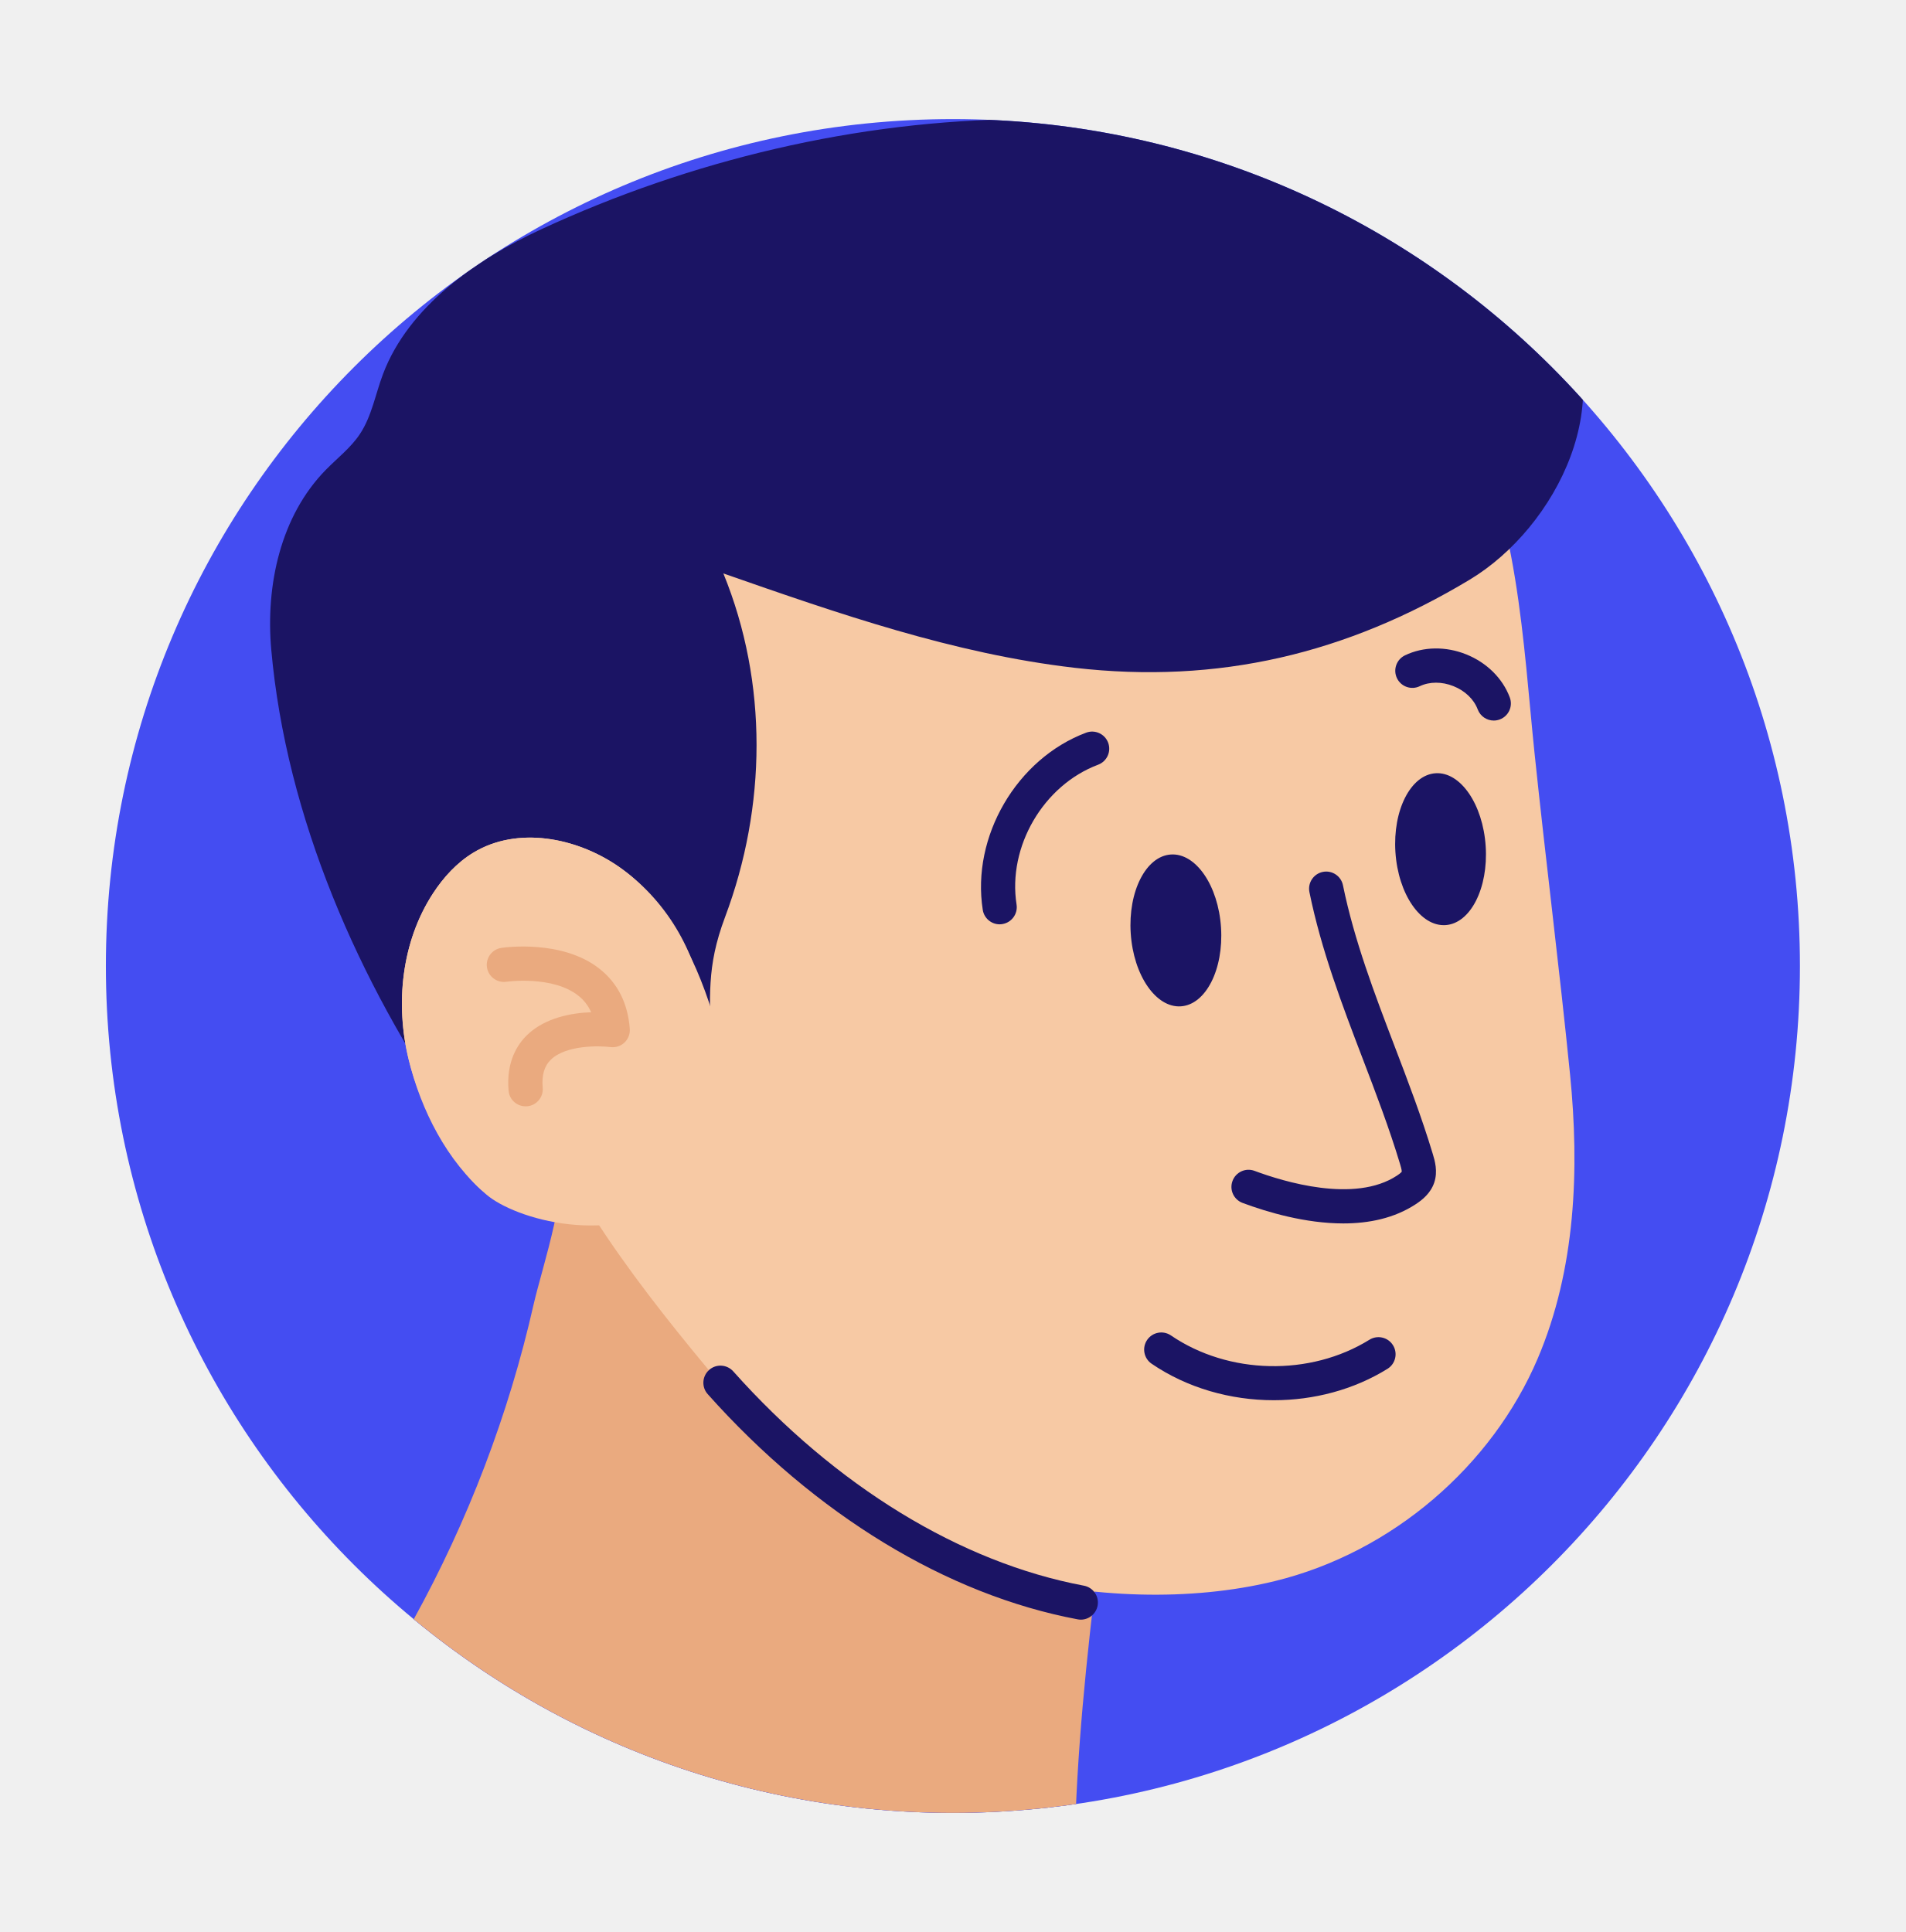
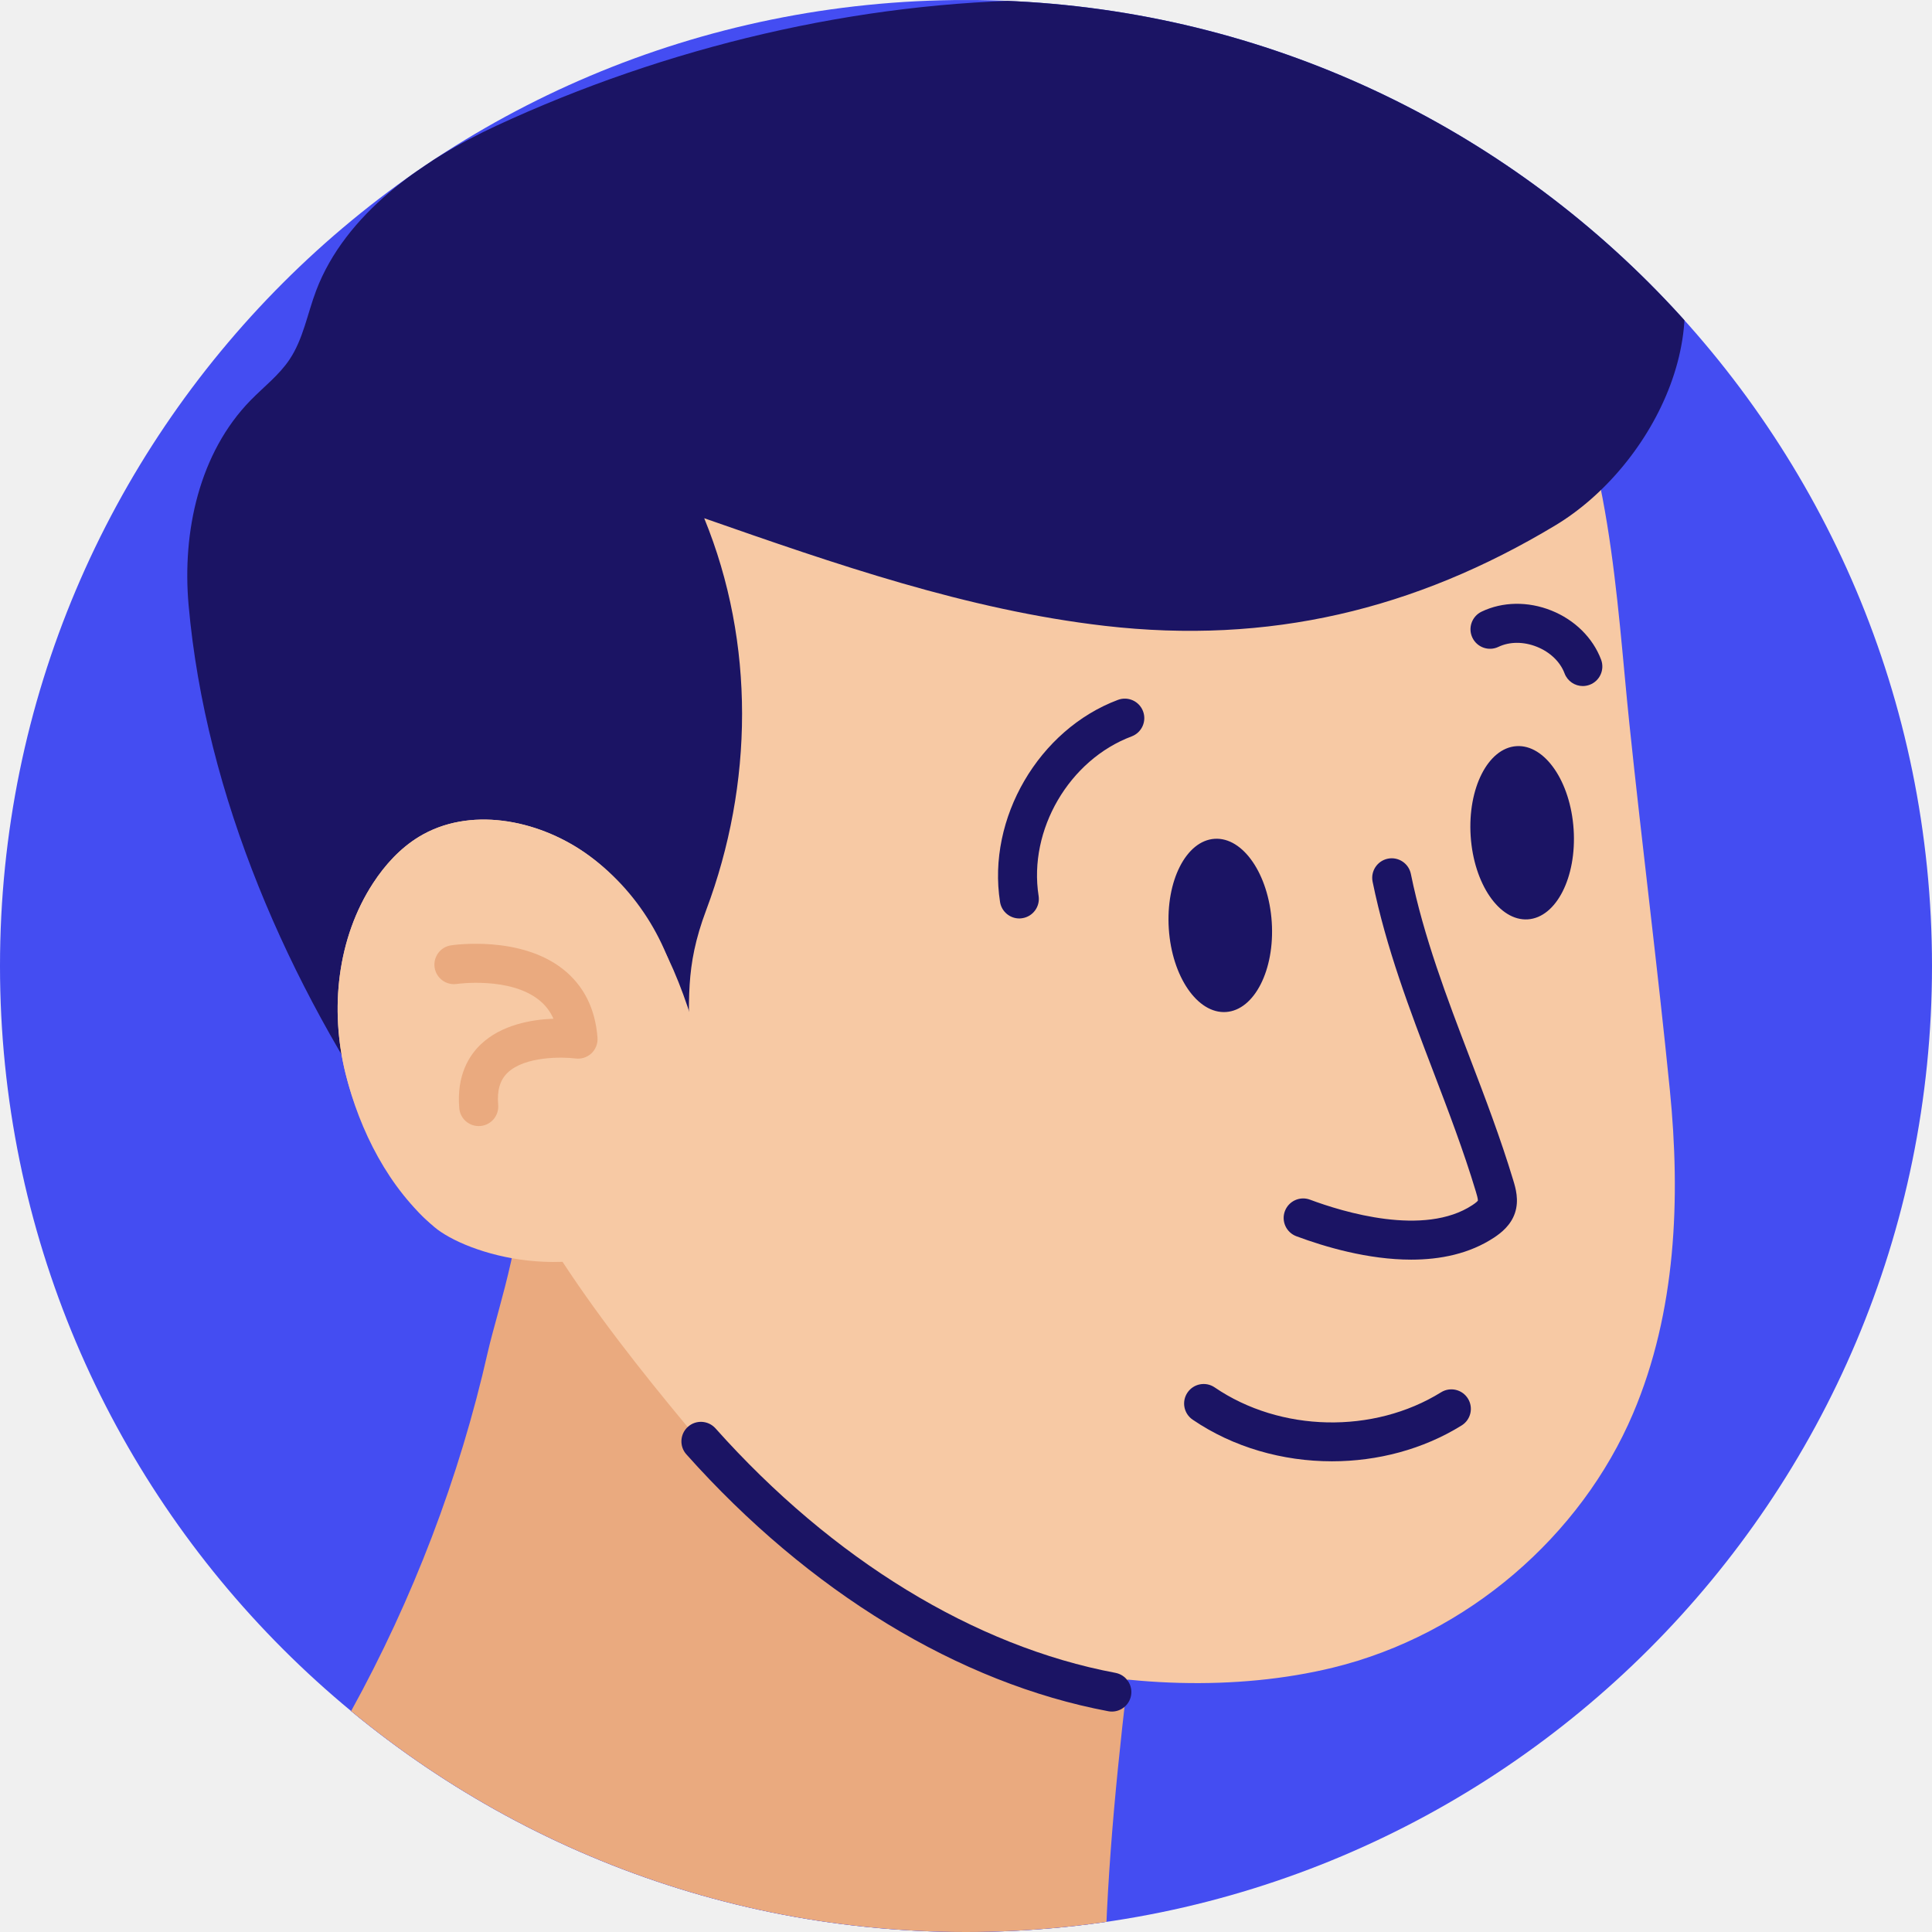
- <svg xmlns="http://www.w3.org/2000/svg" width="72" height="73" viewBox="0 0 72 73" fill="none">
-   <g clip-path="url(#clip0_76339_16497)">
-     <path d="M68 4.501H4V68.5H68V4.501Z" fill="#444DF2" />
-     <path d="M41.651 57.71C41.207 61.275 40.781 64.897 40.639 68.5H10.768C11.161 67.897 11.627 67.26 12.149 66.565C14.713 63.159 16.79 59.388 18.309 55.405C19.068 53.414 19.689 51.369 20.159 49.29C20.487 47.848 21.58 44.716 21.09 43.294C21.37 44.108 21.765 44.86 22.25 45.555C23.785 47.753 26.218 49.354 28.748 50.365C32.077 51.695 35.669 52.209 39.114 53.198C39.835 53.405 40.585 53.656 41.088 54.213C41.905 55.119 41.803 56.499 41.651 57.71Z" fill="#444DF2" />
-     <path d="M41.651 57.71C41.207 61.275 40.781 64.897 40.639 68.5H10.768C11.161 67.897 11.627 67.26 12.149 66.565C14.713 63.159 16.79 59.388 18.309 55.405C19.068 53.414 19.689 51.369 20.159 49.29C20.487 47.848 21.58 44.716 21.09 43.294C21.37 44.108 21.765 44.86 22.25 45.555C23.785 47.753 26.218 49.354 28.748 50.365C32.077 51.695 35.669 52.209 39.114 53.198C39.835 53.405 40.585 53.656 41.088 54.213C41.905 55.119 41.803 56.499 41.651 57.71Z" fill="#EAAA7F" />
-     <path d="M17.551 27.801C17.511 25 17.807 22.164 19.102 19.649C21.321 15.331 26.19 12.655 31.137 11.718C36.086 10.781 41.174 11.329 46.157 11.918C49.151 12.272 53.615 12.812 55.222 15.555C57.345 19.178 57.551 24.406 57.974 28.46C58.396 32.514 58.912 36.557 59.317 40.613C59.671 44.17 59.534 47.946 58.095 51.328C56.376 55.37 52.613 58.657 48.151 59.744C41.804 61.289 33.135 59.278 29.051 54.461C26.052 50.925 22.691 47.069 20.705 42.92C18.664 38.652 17.833 33.927 17.6 29.25C17.576 28.768 17.558 28.285 17.551 27.801Z" fill="#F7C9A4" />
-     <path d="M22.113 45.111C21.203 45.214 20.31 45.127 19.492 44.702C18.491 44.182 17.793 43.236 17.152 42.309C13.559 37.124 10.813 30.887 10.248 24.546C10.031 22.115 10.598 19.5 12.306 17.756C12.741 17.311 13.245 16.926 13.591 16.409C14.047 15.728 14.182 14.89 14.474 14.123C15.435 11.592 17.983 9.806 20.438 8.668C31.734 3.433 45.659 2.647 56.306 9.102C57.209 9.65 58.103 10.519 58.727 11.37C61.352 14.947 58.793 19.938 55.522 21.904C50.87 24.702 46.026 25.859 40.595 25.232C36.036 24.704 31.661 23.181 27.328 21.667C29.021 25.808 28.957 30.484 27.393 34.649C26.667 36.583 26.847 37.637 26.827 39.653C26.816 40.827 26.862 43.59 25.481 44.138C24.409 44.563 23.248 44.984 22.113 45.111Z" fill="#1B1464" />
-     <path d="M23.377 32.748C26.807 35.127 27.864 41.064 27.951 44.952C27.955 45.134 27.958 45.324 28.038 45.487C28.298 46.024 24.636 46.211 24.339 46.213C22.894 46.227 21.448 46.075 20.037 45.758C18.506 45.413 18.04 45.01 17.13 43.693C16.366 42.587 15.768 41.361 15.446 40.054C14.922 37.933 15.169 35.578 16.363 33.75C16.759 33.145 17.259 32.597 17.877 32.221C19.541 31.208 21.775 31.637 23.377 32.748Z" fill="#F7C9A4" />
-     <path d="M26.026 45.21C23.088 47.208 19.428 46.028 18.39 45.148C16.878 43.867 15.913 41.956 15.444 40.055C14.921 37.934 15.168 35.579 16.362 33.751C16.758 33.146 17.258 32.598 17.875 32.222C19.539 31.208 21.774 31.638 23.377 32.748C25.126 33.961 26.324 35.939 26.59 38.052" fill="#F7C9A4" />
-     <path d="M44.612 38.024C45.553 37.962 46.233 36.628 46.129 35.044C46.025 33.459 45.177 32.225 44.235 32.287C43.293 32.348 42.614 33.683 42.718 35.267C42.822 36.852 43.67 38.086 44.612 38.024Z" fill="#1B1464" />
-     <path d="M54.611 34.955C55.553 34.893 56.232 33.558 56.128 31.974C56.024 30.39 55.176 29.155 54.234 29.217C53.293 29.279 52.614 30.613 52.718 32.198C52.822 33.782 53.669 35.016 54.611 34.955Z" fill="#1B1464" />
-     <path d="M50.748 46.227C49.317 46.227 47.886 45.803 46.943 45.452C46.608 45.326 46.438 44.955 46.564 44.62C46.689 44.285 47.062 44.115 47.396 44.241C48.481 44.646 51.179 45.476 52.778 44.419C52.906 44.334 52.946 44.288 52.957 44.271C52.961 44.21 52.913 44.047 52.891 43.976C52.484 42.623 51.969 41.278 51.472 39.977C50.707 37.974 49.916 35.902 49.469 33.708C49.398 33.358 49.624 33.017 49.974 32.945C50.323 32.873 50.665 33.1 50.736 33.449C51.163 35.539 51.935 37.56 52.681 39.516C53.187 40.839 53.709 42.207 54.13 43.603C54.204 43.848 54.327 44.256 54.185 44.681C54.048 45.092 53.724 45.343 53.492 45.496C52.677 46.034 51.713 46.227 50.748 46.227Z" fill="#1B1464" />
-     <path d="M37.765 34.925C37.453 34.925 37.178 34.697 37.128 34.379C36.694 31.61 38.409 28.669 41.033 27.684C41.367 27.559 41.739 27.728 41.865 28.062C41.99 28.396 41.821 28.768 41.487 28.894C39.416 29.671 38.062 31.993 38.405 34.178C38.46 34.529 38.219 34.861 37.866 34.916C37.832 34.922 37.798 34.925 37.765 34.925Z" fill="#1B1464" />
-     <path d="M56.433 27.226C56.172 27.226 55.926 27.066 55.828 26.808C55.684 26.422 55.349 26.101 54.911 25.926C54.473 25.75 54.008 25.752 53.637 25.928C53.316 26.083 52.929 25.946 52.776 25.625C52.621 25.303 52.758 24.917 53.079 24.762C53.775 24.428 54.619 24.415 55.392 24.725C56.165 25.035 56.766 25.627 57.038 26.351C57.164 26.685 56.996 27.057 56.662 27.184C56.586 27.212 56.508 27.226 56.433 27.226Z" fill="#1B1464" />
-     <path d="M48.123 52.907C46.488 52.907 44.852 52.445 43.507 51.528C43.213 51.327 43.136 50.925 43.338 50.629C43.539 50.335 43.941 50.258 44.237 50.459C46.413 51.944 49.498 52.011 51.737 50.621C52.041 50.433 52.439 50.527 52.627 50.83C52.815 51.133 52.722 51.531 52.419 51.72C51.141 52.513 49.632 52.907 48.123 52.907Z" fill="#1B1464" />
-     <path d="M40.832 61.198C40.792 61.198 40.753 61.194 40.712 61.186C35.765 60.256 30.801 57.234 26.737 52.677C26.499 52.411 26.523 52.002 26.789 51.764C27.055 51.526 27.464 51.551 27.702 51.817C31.578 56.161 36.283 59.038 40.951 59.915C41.302 59.982 41.532 60.319 41.467 60.669C41.408 60.981 41.137 61.198 40.832 61.198Z" fill="#1B1464" />
-     <path d="M19.857 41.802C19.525 41.802 19.242 41.549 19.214 41.212C19.119 40.117 19.547 39.459 19.923 39.099C20.608 38.445 21.608 38.273 22.333 38.247C22.224 38 22.066 37.794 21.855 37.626C20.882 36.849 19.147 37.092 19.131 37.095C18.779 37.146 18.45 36.903 18.397 36.551C18.345 36.199 18.587 35.87 18.939 35.816C19.032 35.802 21.239 35.483 22.657 36.611C23.337 37.151 23.72 37.913 23.793 38.873C23.808 39.067 23.734 39.258 23.593 39.392C23.451 39.527 23.256 39.588 23.063 39.564C22.633 39.509 21.389 39.484 20.815 40.035C20.563 40.277 20.461 40.625 20.503 41.1C20.534 41.456 20.271 41.769 19.915 41.8C19.895 41.801 19.876 41.802 19.857 41.802Z" fill="#EAAA7F" />
+ <svg xmlns="http://www.w3.org/2000/svg" width="200" height="200" viewBox="0 0 200 200" fill="none">
+   <g clip-path="url(#clip0_117684_9781)">
+     <path d="M200 0.005H0V200H200V0.005Z" fill="#444DF2" />
+     <path d="M117.66 166.281C116.272 177.421 114.94 188.74 114.496 200H21.148C22.376 198.116 23.832 196.124 25.464 193.952C33.476 183.308 39.968 171.525 44.716 159.077C47.088 152.857 49.028 146.465 50.496 139.969C51.52 135.461 54.936 125.674 53.404 121.23C54.28 123.774 55.516 126.126 57.032 128.298C61.828 135.165 69.432 140.169 77.336 143.329C87.74 147.485 98.964 149.089 109.732 152.181C111.984 152.829 114.328 153.613 115.9 155.353C118.452 158.185 118.132 162.497 117.66 166.281Z" fill="#444DF2" />
+     <path d="M117.66 166.281C116.272 177.421 114.94 188.74 114.496 200H21.148C22.376 198.116 23.832 196.124 25.464 193.952C33.476 183.308 39.968 171.525 44.716 159.077C47.088 152.857 49.028 146.465 50.496 139.969C51.52 135.461 54.936 125.674 53.404 121.23C54.28 123.774 55.516 126.126 57.032 128.298C61.828 135.165 69.432 140.169 77.336 143.329C87.74 147.485 98.964 149.089 109.732 152.181C111.984 152.829 114.328 153.613 115.9 155.353C118.452 158.185 118.132 162.497 117.66 166.281Z" fill="#EAAA7F" />
+     <path d="M42.348 72.815C42.22 64.063 43.148 55.199 47.192 47.34C54.128 33.848 69.344 25.484 84.804 22.556C100.268 19.628 116.168 21.34 131.74 23.18C141.096 24.288 155.048 25.976 160.068 34.548C166.704 45.868 167.348 62.207 168.668 74.875C169.988 87.543 171.6 100.178 172.864 112.854C173.972 123.97 173.544 135.769 169.048 146.337C163.676 158.969 151.916 169.241 137.972 172.637C118.136 177.465 91.048 171.181 78.284 156.129C68.912 145.077 58.408 133.03 52.204 120.062C45.824 106.726 43.228 91.959 42.5 77.343C42.424 75.839 42.368 74.327 42.348 72.815Z" fill="#F7C9A4" />
+     <path d="M56.604 126.91C53.76 127.23 50.968 126.958 48.412 125.63C45.284 124.006 43.104 121.05 41.1 118.154C29.872 101.95 21.292 82.459 19.524 62.643C18.848 55.047 20.62 46.876 25.956 41.424C27.316 40.036 28.892 38.832 29.972 37.216C31.396 35.088 31.82 32.468 32.732 30.072C35.736 22.164 43.696 16.58 51.368 13.024C86.668 -3.335 130.184 -5.791 163.456 14.38C166.28 16.092 169.072 18.808 171.024 21.468C179.224 32.648 171.228 48.243 161.008 54.387C146.468 63.131 131.332 66.747 114.36 64.787C100.112 63.139 86.44 58.379 72.9 53.647C78.192 66.587 77.992 81.199 73.104 94.214C70.836 100.258 71.396 103.554 71.336 109.854C71.3 113.522 71.444 122.158 67.128 123.87C63.78 125.198 60.152 126.514 56.604 126.91Z" fill="#1B1464" />
+     <path d="M60.552 88.275C71.272 95.71 74.576 114.262 74.848 126.414C74.86 126.982 74.868 127.574 75.12 128.086C75.932 129.762 64.488 130.346 63.56 130.354C59.044 130.398 54.524 129.922 50.116 128.93C45.332 127.854 43.876 126.594 41.032 122.478C38.644 119.022 36.776 115.19 35.768 111.106C34.132 104.478 34.904 97.118 38.636 91.406C39.872 89.514 41.436 87.803 43.364 86.627C48.564 83.463 55.548 84.803 60.552 88.275Z" fill="#F7C9A4" />
+     <path d="M68.832 127.218C59.652 133.462 48.212 129.774 44.968 127.026C40.244 123.022 37.228 117.05 35.764 111.11C34.128 104.482 34.9 97.122 38.632 91.41C39.868 89.519 41.432 87.807 43.36 86.631C48.56 83.463 55.544 84.807 60.552 88.275C66.02 92.067 69.764 98.246 70.596 104.85" fill="#F7C9A4" />
+     <path d="M126.911 104.763C129.854 104.57 131.976 100.4 131.651 95.449C131.326 90.497 128.677 86.64 125.734 86.833C122.791 87.027 120.669 91.197 120.994 96.148C121.319 101.099 123.968 104.956 126.911 104.763Z" fill="#1B1464" />
+     <path d="M158.16 95.171C161.103 94.978 163.226 90.807 162.901 85.856C162.576 80.905 159.926 77.048 156.983 77.241C154.04 77.434 151.918 81.604 152.243 86.556C152.568 91.507 155.217 95.364 158.16 95.171Z" fill="#1B1464" />
+     <path d="M146.088 130.398C141.616 130.398 137.144 129.074 134.196 127.974C133.152 127.582 132.62 126.422 133.012 125.374C133.404 124.33 134.568 123.798 135.612 124.19C139.004 125.458 147.436 128.05 152.432 124.746C152.832 124.482 152.956 124.338 152.992 124.286C153.004 124.094 152.852 123.586 152.784 123.362C151.512 119.134 149.904 114.93 148.352 110.866C145.96 104.606 143.488 98.13 142.092 91.275C141.868 90.183 142.576 89.115 143.668 88.891C144.76 88.667 145.828 89.375 146.052 90.466C147.384 96.998 149.796 103.314 152.128 109.426C153.708 113.558 155.34 117.834 156.656 122.198C156.888 122.962 157.272 124.238 156.828 125.566C156.4 126.85 155.388 127.634 154.664 128.114C152.116 129.794 149.104 130.398 146.088 130.398Z" fill="#1B1464" />
+     <path d="M105.516 95.078C104.54 95.078 103.68 94.366 103.524 93.371C102.168 84.719 107.528 75.527 115.728 72.451C116.772 72.059 117.936 72.587 118.328 73.631C118.72 74.675 118.192 75.839 117.148 76.231C110.676 78.659 106.444 85.915 107.516 92.743C107.688 93.843 106.936 94.878 105.832 95.05C105.724 95.07 105.62 95.078 105.516 95.078Z" fill="#1B1464" />
+     <path d="M163.852 71.019C163.036 71.019 162.268 70.519 161.964 69.711C161.512 68.507 160.464 67.503 159.096 66.955C157.728 66.407 156.276 66.411 155.116 66.963C154.112 67.447 152.904 67.019 152.424 66.015C151.94 65.011 152.368 63.803 153.372 63.319C155.548 62.275 158.184 62.235 160.6 63.203C163.016 64.171 164.892 66.023 165.744 68.283C166.136 69.327 165.612 70.491 164.568 70.887C164.332 70.975 164.088 71.019 163.852 71.019Z" fill="#1B1464" />
+     <path d="M137.884 151.273C132.776 151.273 127.664 149.829 123.46 146.961C122.54 146.333 122.3 145.077 122.932 144.153C123.56 143.233 124.816 142.993 125.74 143.621C132.54 148.261 142.18 148.473 149.18 144.129C150.128 143.541 151.372 143.833 151.96 144.781C152.548 145.729 152.256 146.973 151.308 147.561C147.316 150.041 142.6 151.273 137.884 151.273Z" fill="#1B1464" />
+     <path d="M115.1 177.181C114.976 177.181 114.852 177.169 114.724 177.145C99.264 174.237 83.752 164.793 71.052 150.553C70.308 149.721 70.384 148.445 71.216 147.701C72.048 146.957 73.324 147.033 74.068 147.865C86.18 161.441 100.884 170.433 115.472 173.173C116.568 173.381 117.288 174.433 117.084 175.529C116.9 176.505 116.052 177.181 115.1 177.181Z" fill="#1B1464" />
+     <path d="M49.552 116.57C48.516 116.57 47.632 115.778 47.544 114.726C47.248 111.302 48.584 109.246 49.76 108.122C51.9 106.078 55.024 105.542 57.292 105.458C56.952 104.686 56.456 104.042 55.796 103.518C52.756 101.09 47.336 101.85 47.284 101.858C46.184 102.018 45.156 101.258 44.992 100.158C44.828 99.058 45.584 98.03 46.684 97.862C46.976 97.818 53.872 96.822 58.304 100.346C60.428 102.034 61.624 104.414 61.852 107.414C61.9 108.022 61.668 108.618 61.228 109.038C60.784 109.458 60.176 109.65 59.572 109.574C58.228 109.402 54.34 109.326 52.548 111.046C51.76 111.802 51.44 112.89 51.572 114.374C51.668 115.486 50.848 116.466 49.736 116.562C49.672 116.566 49.612 116.57 49.552 116.57Z" fill="#EAAA7F" />
  </g>
  <defs>
-     <clipPath id="clip0_76339_16497">
-       <rect x="4" y="4.5" width="64" height="64" rx="32" fill="white" />
+     <clipPath id="clip0_117684_9781">
+       <rect width="200" height="200" rx="100" fill="white" />
    </clipPath>
  </defs>
</svg>
